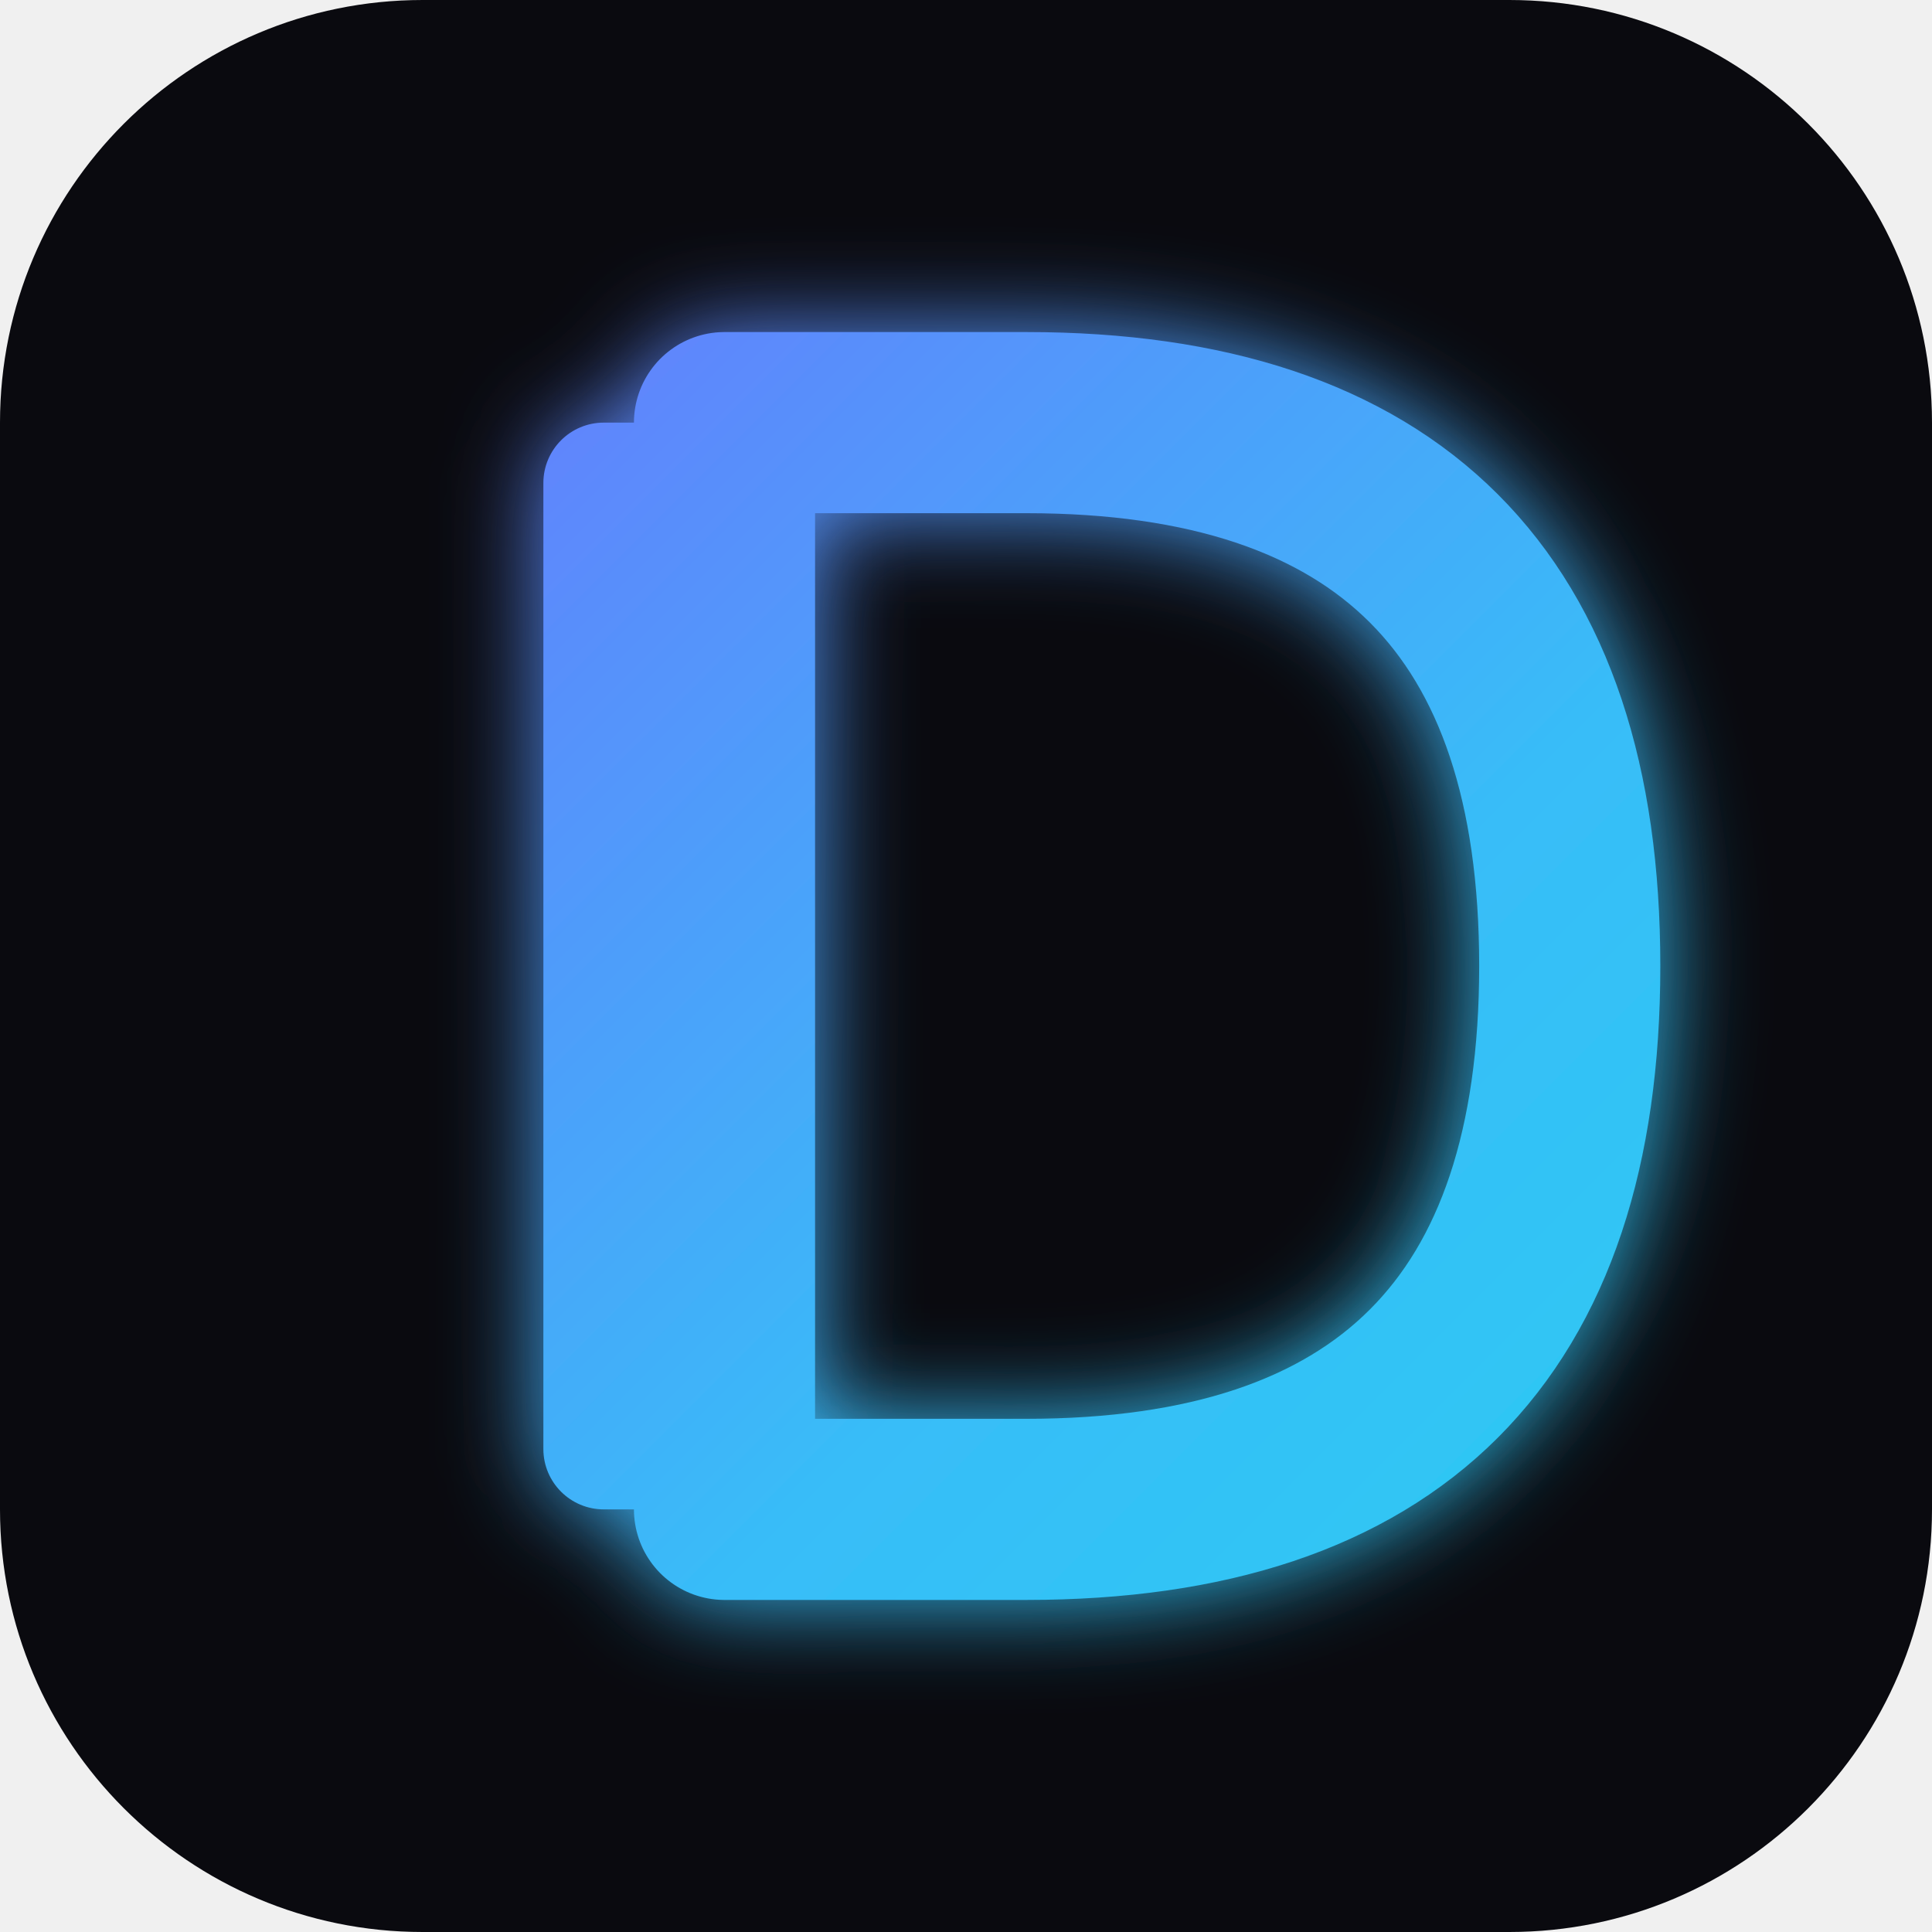
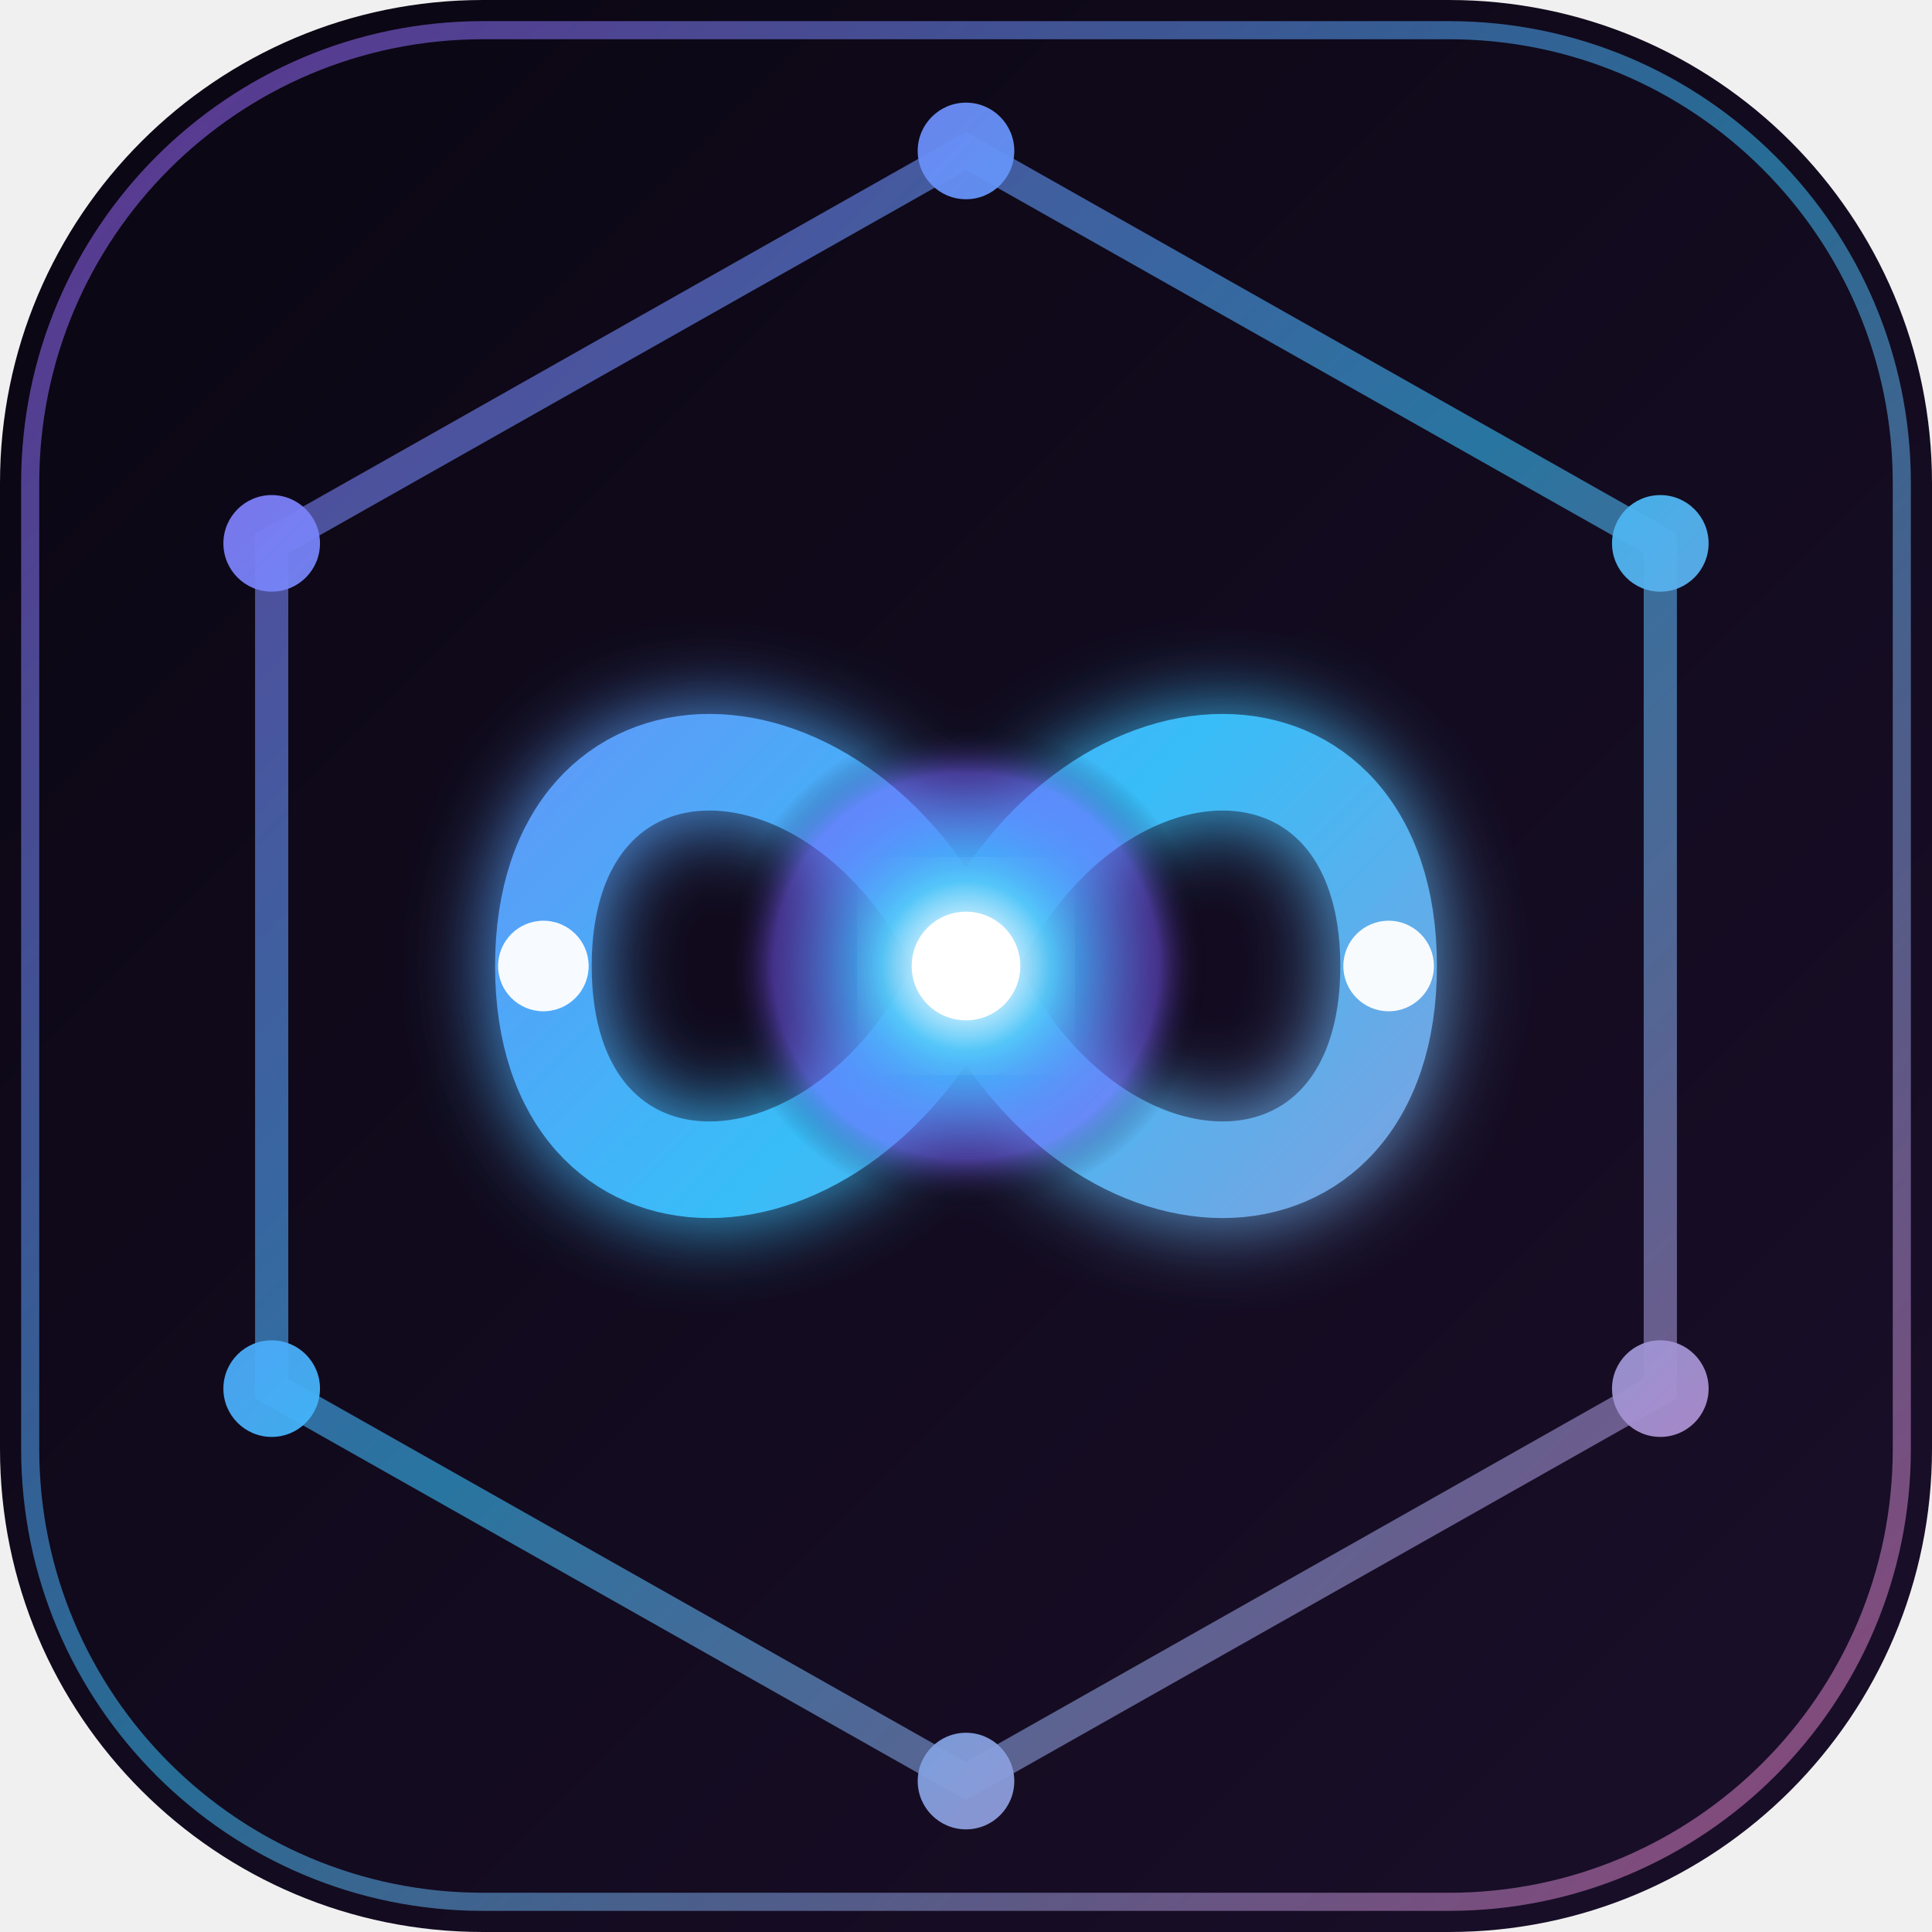
- <svg xmlns="http://www.w3.org/2000/svg" viewBox="0 0 64 64">
+ <svg xmlns="http://www.w3.org/2000/svg" viewBox="0 0 64 64" role="img" aria-label="SSAS">
  <defs>
-     <linearGradient id="g" x1="0" y1="0" x2="64" y2="64" gradientUnits="userSpaceOnUse">
-       <stop offset="0%" stop-color="#7c5cff" />
-       <stop offset="60%" stop-color="#38bdf8" />
-       <stop offset="100%" stop-color="#22d3ee" />
+     <linearGradient id="ssasBg" x1="0" y1="0" x2="64" y2="64" gradientUnits="userSpaceOnUse">
+       <stop offset="0%" stop-color="#0a0612" />
+       <stop offset="100%" stop-color="#1a0f2a" />
    </linearGradient>
-     <filter id="glow" x="-30%" y="-30%" width="160%" height="160%">
-       <feGaussianBlur stdDeviation="1.6" result="b" />
+     <linearGradient id="ssasRing" x1="0" y1="0" x2="64" y2="64" gradientUnits="userSpaceOnUse">
+       <stop offset="0%" stop-color="#a855f7" />
+       <stop offset="50%" stop-color="#38bdf8" />
+       <stop offset="100%" stop-color="#f472b6" />
+     </linearGradient>
+     <radialGradient id="ssasCore" cx=".5" cy=".5" r=".5">
+       <stop offset="0%" stop-color="#ffffff" />
+       <stop offset="35%" stop-color="#38bdf8" />
+       <stop offset="80%" stop-color="rgba(124,92,255,.5)" />
+       <stop offset="100%" stop-color="rgba(0,0,0,0)" />
+     </radialGradient>
+     <filter id="ssasGlow" x="-50%" y="-50%" width="200%" height="200%">
+       <feGaussianBlur stdDeviation="1.4" result="b" />
      <feMerge>
        <feMergeNode in="b" />
        <feMergeNode in="SourceGraphic" />
      </feMerge>
    </filter>
  </defs>
-   <rect width="64" height="64" rx="14" fill="#0a0a0f" />
-   <g filter="url(#glow)">
-     <rect x="18" y="14" width="6" height="36" rx="2" fill="url(#g)" />
-     <path d="M24 14 h10 c12 0 18 6 18 18 s-6 18-18 18 H24 Z" fill="none" stroke="url(#g)" stroke-width="6" stroke-linejoin="round" stroke-linecap="round" />
+   <rect width="64" height="64" rx="16" fill="url(#ssasBg)" />
+   <rect x="1" y="1" width="62" height="62" rx="15" fill="none" stroke="url(#ssasRing)" stroke-width=".6" opacity=".55" />
+   <polygon points="32,5 55,18 55,46 32,59 9,46 9,18" fill="none" stroke="url(#ssasRing)" stroke-width="1.1" opacity=".6" />
+   <g fill="url(#ssasRing)" opacity=".95">
+     <circle cx="32" cy="5" r="1.6" />
+     <circle cx="55" cy="18" r="1.6" />
+     <circle cx="55" cy="46" r="1.6" />
+     <circle cx="32" cy="59" r="1.6" />
+     <circle cx="9" cy="46" r="1.6" />
+     <circle cx="9" cy="18" r="1.6" />
+   </g>
+   <g filter="url(#ssasGlow)" fill="none" stroke="url(#ssasRing)" stroke-width="3.2" stroke-linecap="round" stroke-linejoin="round">
+     <path d="M 18 32              C 18 23, 28 23, 32 32              C 36 41, 46 41, 46 32              C 46 23, 36 23, 32 32              C 28 41, 18 41, 18 32 Z" />
+   </g>
+   <circle cx="32" cy="32" r="8" fill="url(#ssasCore)" opacity=".95" />
+   <circle cx="32" cy="32" r="1.8" fill="#ffffff" filter="url(#ssasGlow)" />
+   <g fill="#ffffff" opacity=".95">
+     <circle cx="18" cy="32" r="1.5" />
+     <circle cx="46" cy="32" r="1.5" />
  </g>
</svg>
